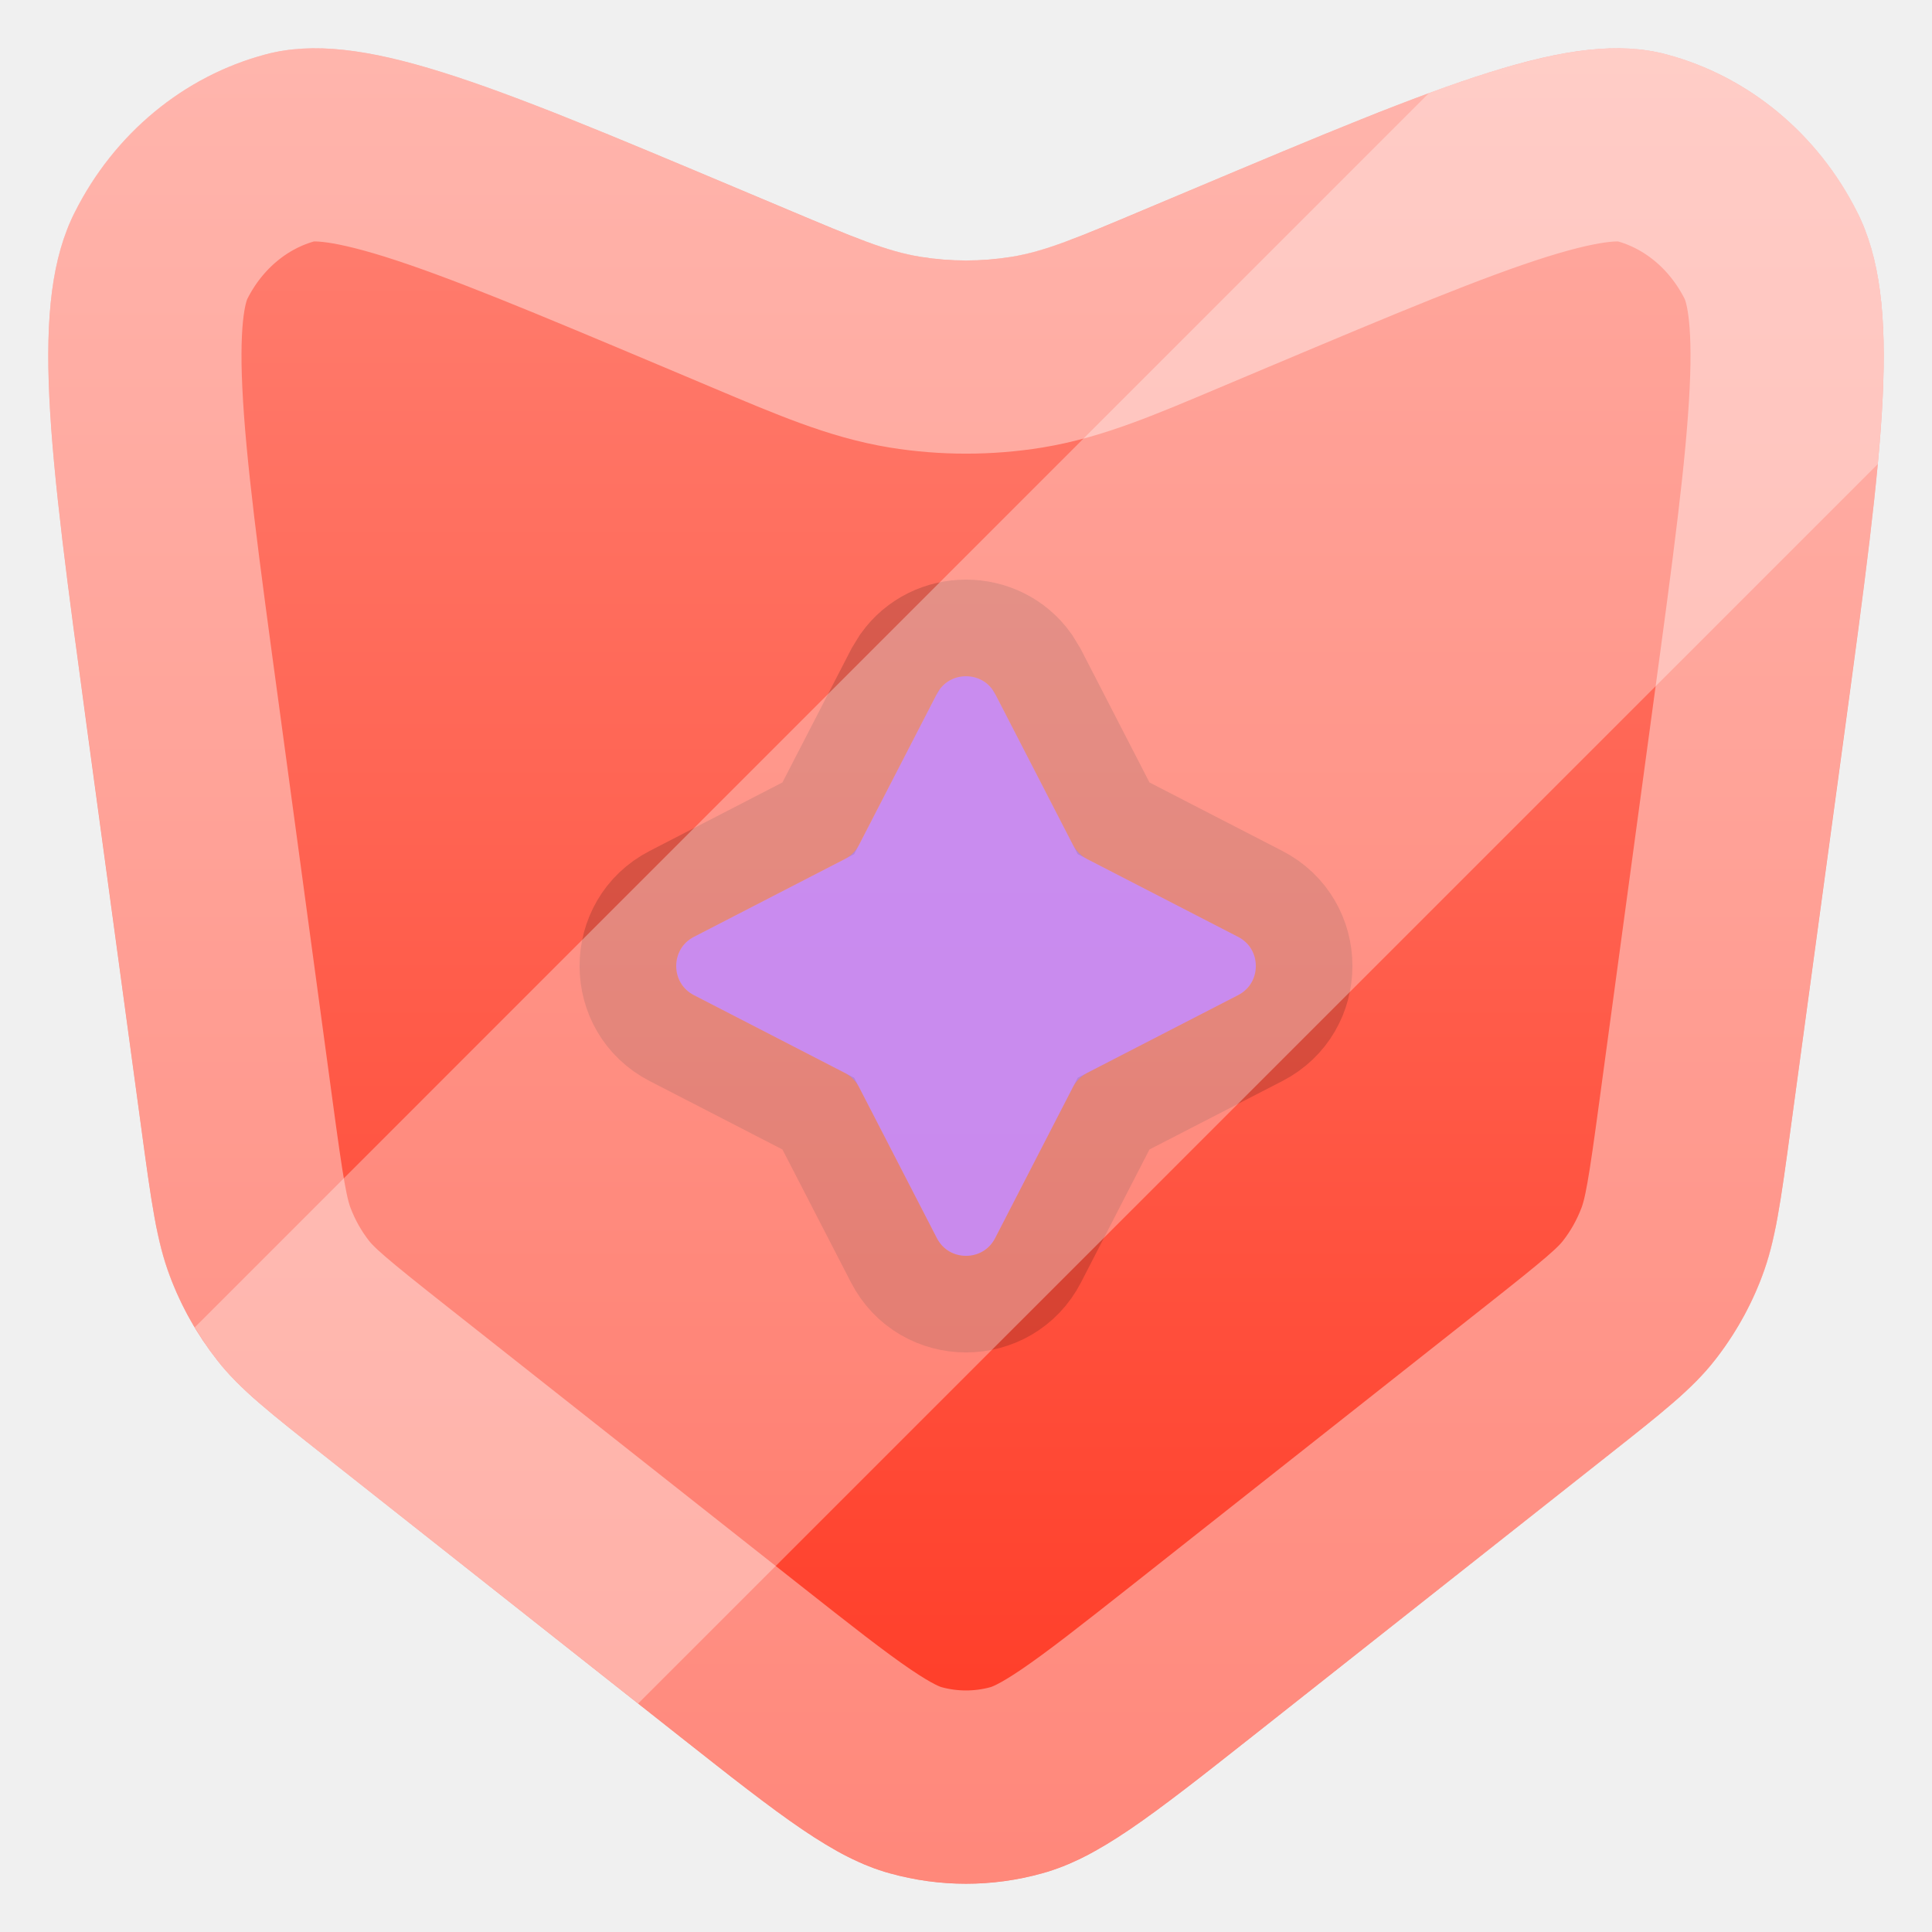
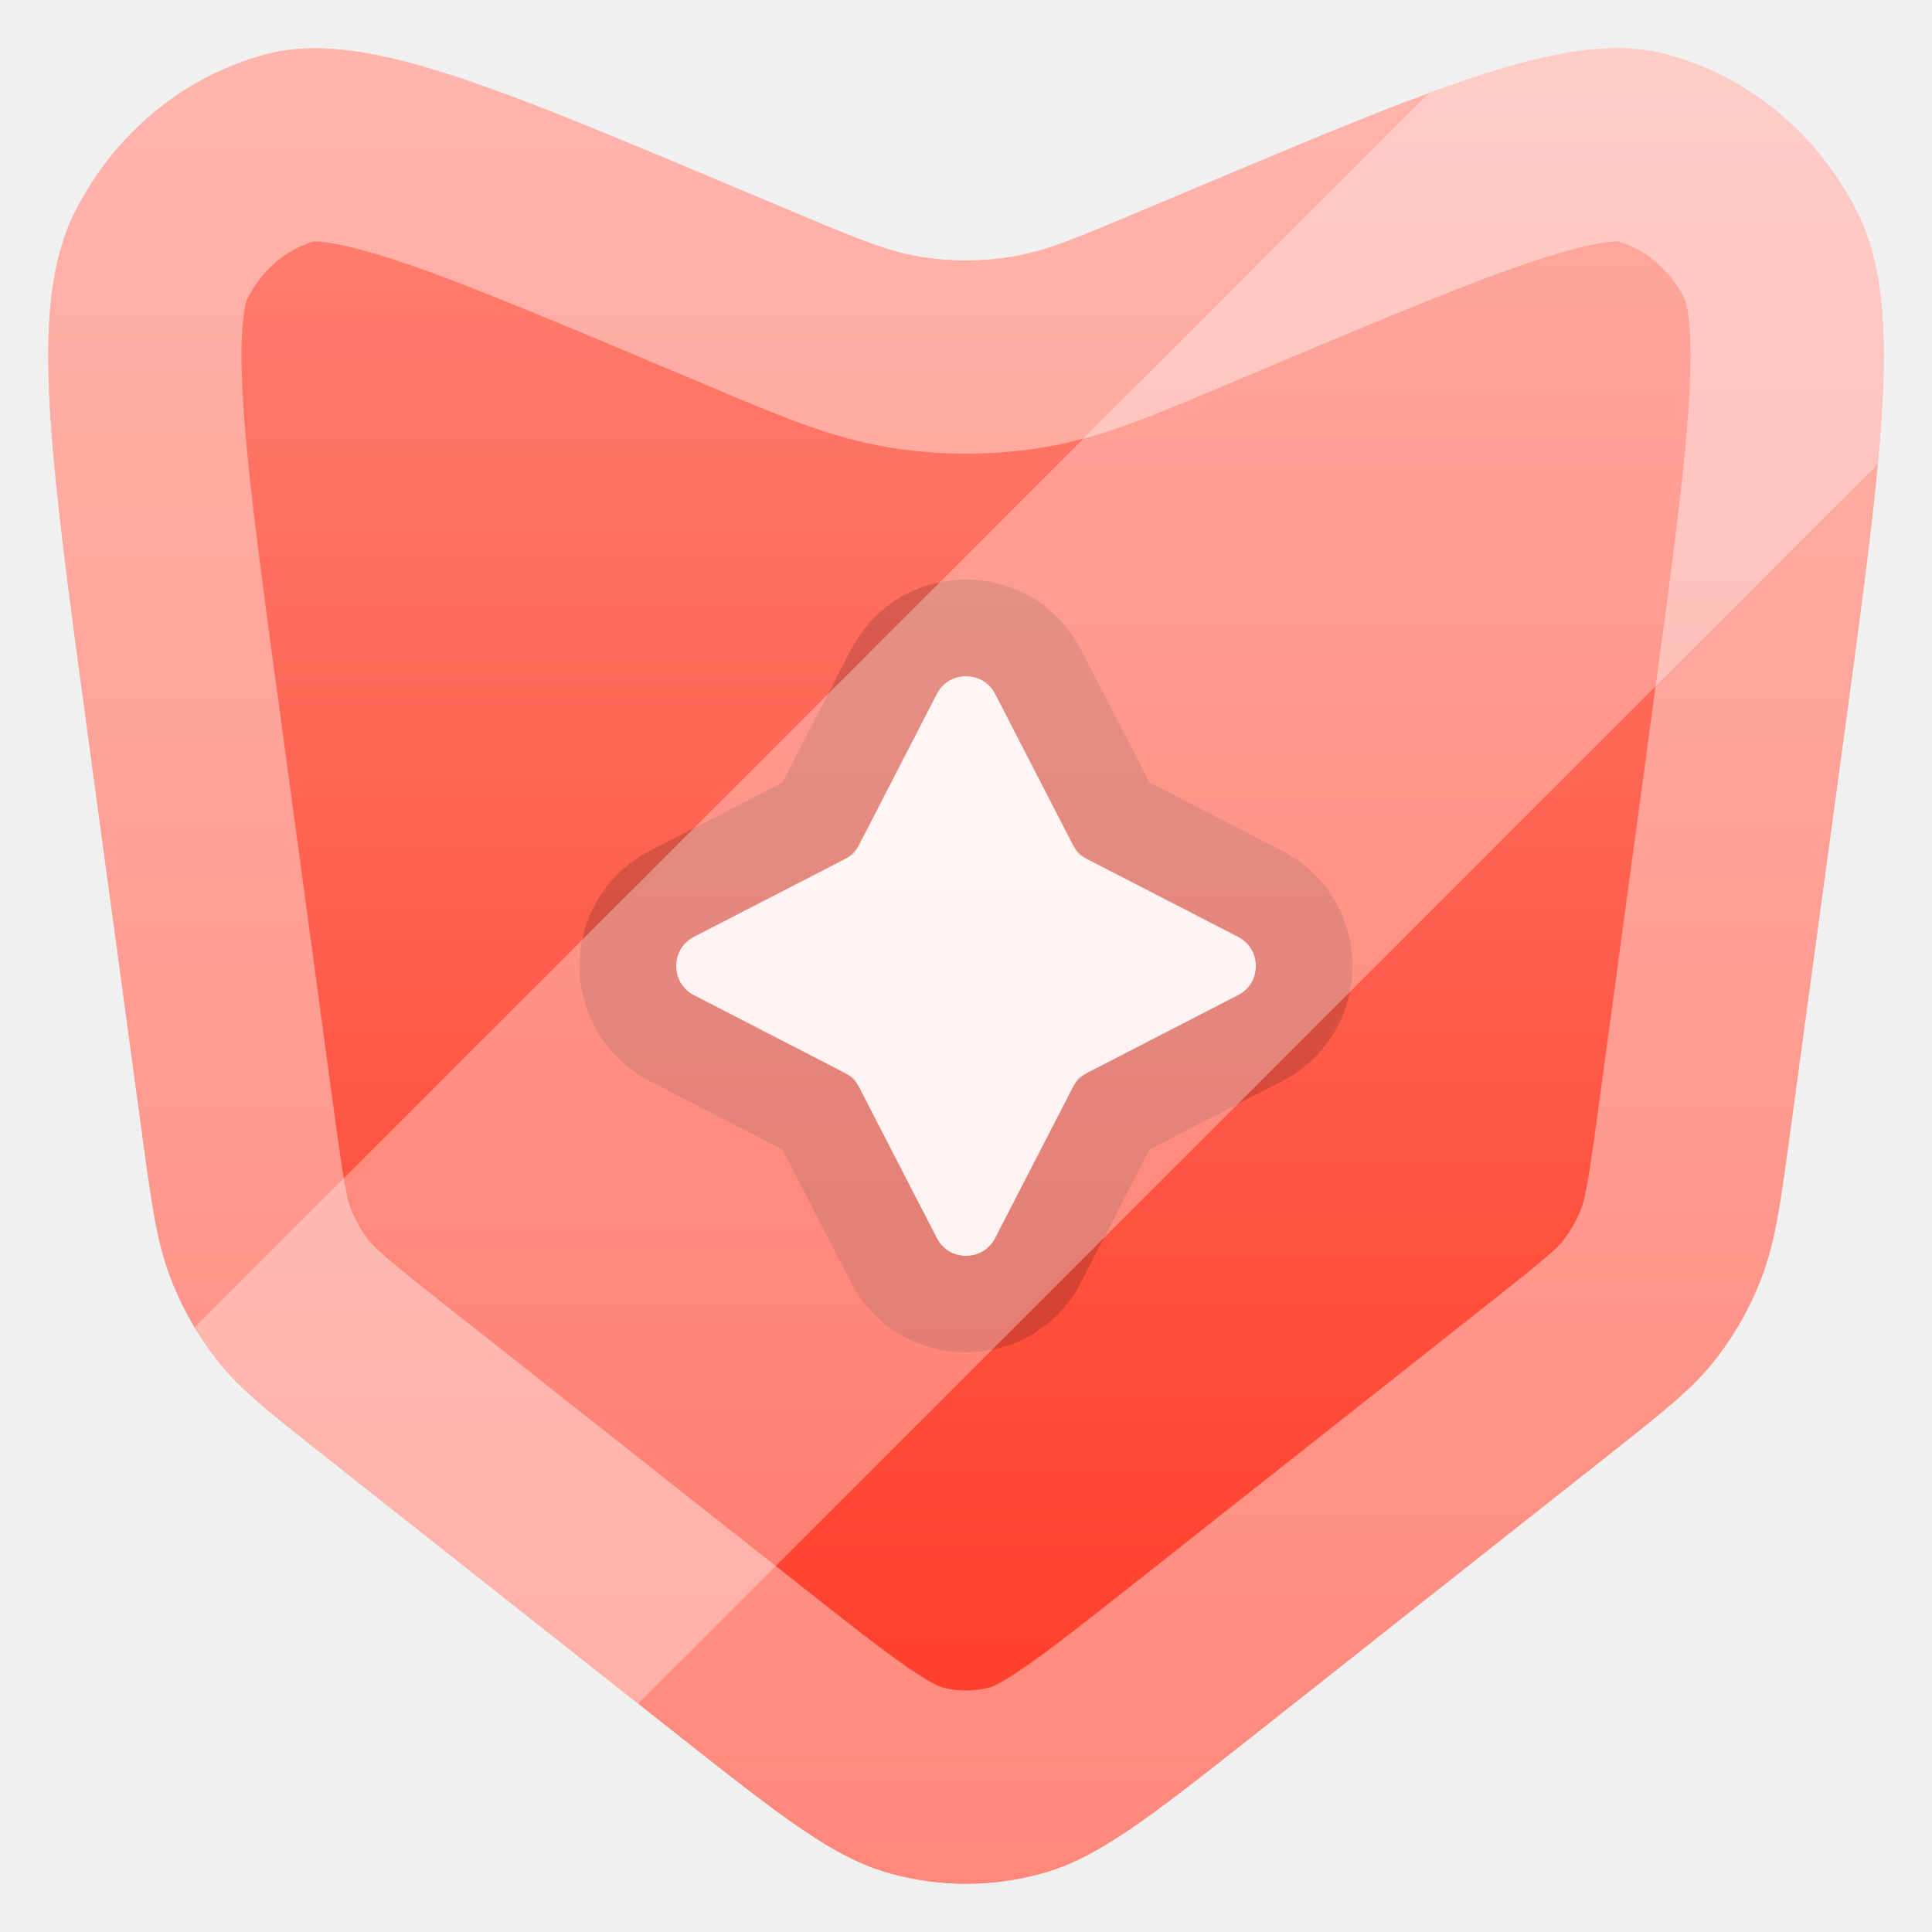
<svg xmlns="http://www.w3.org/2000/svg" width="20" height="20" viewBox="0 0 20 20" fill="none">
  <path d="M0.899 7.526C0.502 4.598 0.303 3.134 0.773 2.199C1.182 1.384 1.901 0.789 2.75 0.563C3.724 0.304 5.028 0.854 7.637 1.952L8.162 2.173C8.841 2.459 9.18 2.602 9.531 2.659C9.842 2.709 10.158 2.709 10.469 2.659C10.82 2.602 11.159 2.459 11.838 2.173L12.363 1.952C14.972 0.854 16.276 0.304 17.25 0.563C18.099 0.789 18.818 1.384 19.227 2.199C19.697 3.134 19.498 4.598 19.101 7.526L18.539 11.665C18.432 12.454 18.378 12.848 18.243 13.206C18.124 13.524 17.957 13.819 17.75 14.083C17.517 14.38 17.214 14.618 16.609 15.096L12.97 17.97C11.905 18.81 11.372 19.231 10.787 19.393C10.271 19.536 9.729 19.536 9.213 19.393C8.628 19.231 8.095 18.81 7.03 17.97L3.391 15.096C2.786 14.618 2.483 14.38 2.25 14.083C2.043 13.819 1.876 13.524 1.757 13.206C1.622 12.848 1.568 12.454 1.461 11.665L0.899 7.526Z" fill="url(#paint0_linear_1096_27650)" />
  <path d="M15.718 1.703C16.441 1.477 16.786 1.474 16.993 1.529C17.554 1.679 18.047 2.077 18.334 2.647C18.45 2.879 18.529 3.266 18.49 4.067C18.452 4.862 18.311 5.909 18.109 7.392L17.548 11.53C17.435 12.364 17.393 12.626 17.308 12.854C17.224 13.076 17.108 13.282 16.965 13.464C16.822 13.646 16.631 13.805 15.989 14.312L12.35 17.185C11.806 17.614 11.439 17.903 11.137 18.108C10.844 18.307 10.667 18.388 10.521 18.429C10.179 18.523 9.821 18.523 9.479 18.429C9.333 18.388 9.156 18.307 8.863 18.108C8.561 17.903 8.194 17.614 7.65 17.185L4.011 14.312C3.369 13.805 3.179 13.646 3.035 13.464C2.892 13.282 2.776 13.076 2.692 12.854C2.607 12.626 2.565 12.364 2.452 11.53L1.891 7.392C1.689 5.909 1.548 4.862 1.51 4.067C1.471 3.266 1.55 2.879 1.666 2.647C1.952 2.077 2.446 1.679 3.007 1.529C3.214 1.474 3.559 1.477 4.282 1.703C5 1.928 5.926 2.317 7.249 2.874L7.773 3.095C8.408 3.362 8.876 3.565 9.372 3.646C9.788 3.713 10.212 3.713 10.628 3.646C11.124 3.565 11.592 3.362 12.227 3.095L12.751 2.874C14.074 2.317 15 1.928 15.718 1.703Z" stroke="white" stroke-opacity="0.4" stroke-width="2" stroke-linejoin="round" />
-   <path d="M9.698 7.184C9.824 6.939 10.176 6.939 10.302 7.184L11.107 8.746C11.14 8.809 11.191 8.86 11.254 8.893L12.816 9.698C13.062 9.824 13.062 10.176 12.816 10.302L11.254 11.107C11.191 11.14 11.14 11.191 11.107 11.254L10.302 12.816C10.176 13.062 9.824 13.062 9.698 12.816L8.893 11.254C8.86 11.191 8.809 11.14 8.746 11.107L7.184 10.302C6.939 10.176 6.939 9.824 7.184 9.698L8.746 8.893C8.809 8.86 8.86 8.809 8.893 8.746L9.698 7.184Z" fill="#A855F7" fill-opacity="0.9" />
+   <path d="M9.698 7.184C9.824 6.939 10.176 6.939 10.302 7.184L11.107 8.746C11.14 8.809 11.191 8.86 11.254 8.893L12.816 9.698C13.062 9.824 13.062 10.176 12.816 10.302L11.254 11.107C11.191 11.14 11.14 11.191 11.107 11.254L10.302 12.816C10.176 13.062 9.824 13.062 9.698 12.816L8.893 11.254C8.86 11.191 8.809 11.14 8.746 11.107L7.184 10.302C6.939 10.176 6.939 9.824 7.184 9.698L8.746 8.893C8.809 8.86 8.86 8.809 8.893 8.746L9.698 7.184Z" fill="white" fill-opacity="0.9" />
  <path d="M9.318 6.849C9.649 6.384 10.351 6.384 10.682 6.849L10.747 6.955L11.528 8.471L13.045 9.253C13.652 9.566 13.652 10.434 13.045 10.747L11.528 11.528L10.747 13.045C10.434 13.652 9.566 13.652 9.253 13.045L8.471 11.528L6.955 10.747C6.348 10.434 6.348 9.566 6.955 9.253L8.471 8.471L9.253 6.955L9.318 6.849Z" stroke="black" stroke-opacity="0.16" />
  <path d="M14.792 0.964C15.9 0.556 16.64 0.401 17.25 0.563C18.099 0.789 18.818 1.384 19.227 2.199C19.521 2.784 19.553 3.576 19.439 4.804L6.606 17.635L3.392 15.097C2.786 14.619 2.483 14.38 2.25 14.083C2.165 13.974 2.088 13.859 2.017 13.74L14.792 0.964Z" fill="white" fill-opacity="0.32" />
  <defs>
    <linearGradient id="paint0_linear_1096_27650" x1="10" y1="-1.843" x2="10" y2="22.574" gradientUnits="userSpaceOnUse">
      <stop stop-color="#FF8D80" />
      <stop offset="1" stop-color="#FF2B14" />
    </linearGradient>
  </defs>
</svg>
